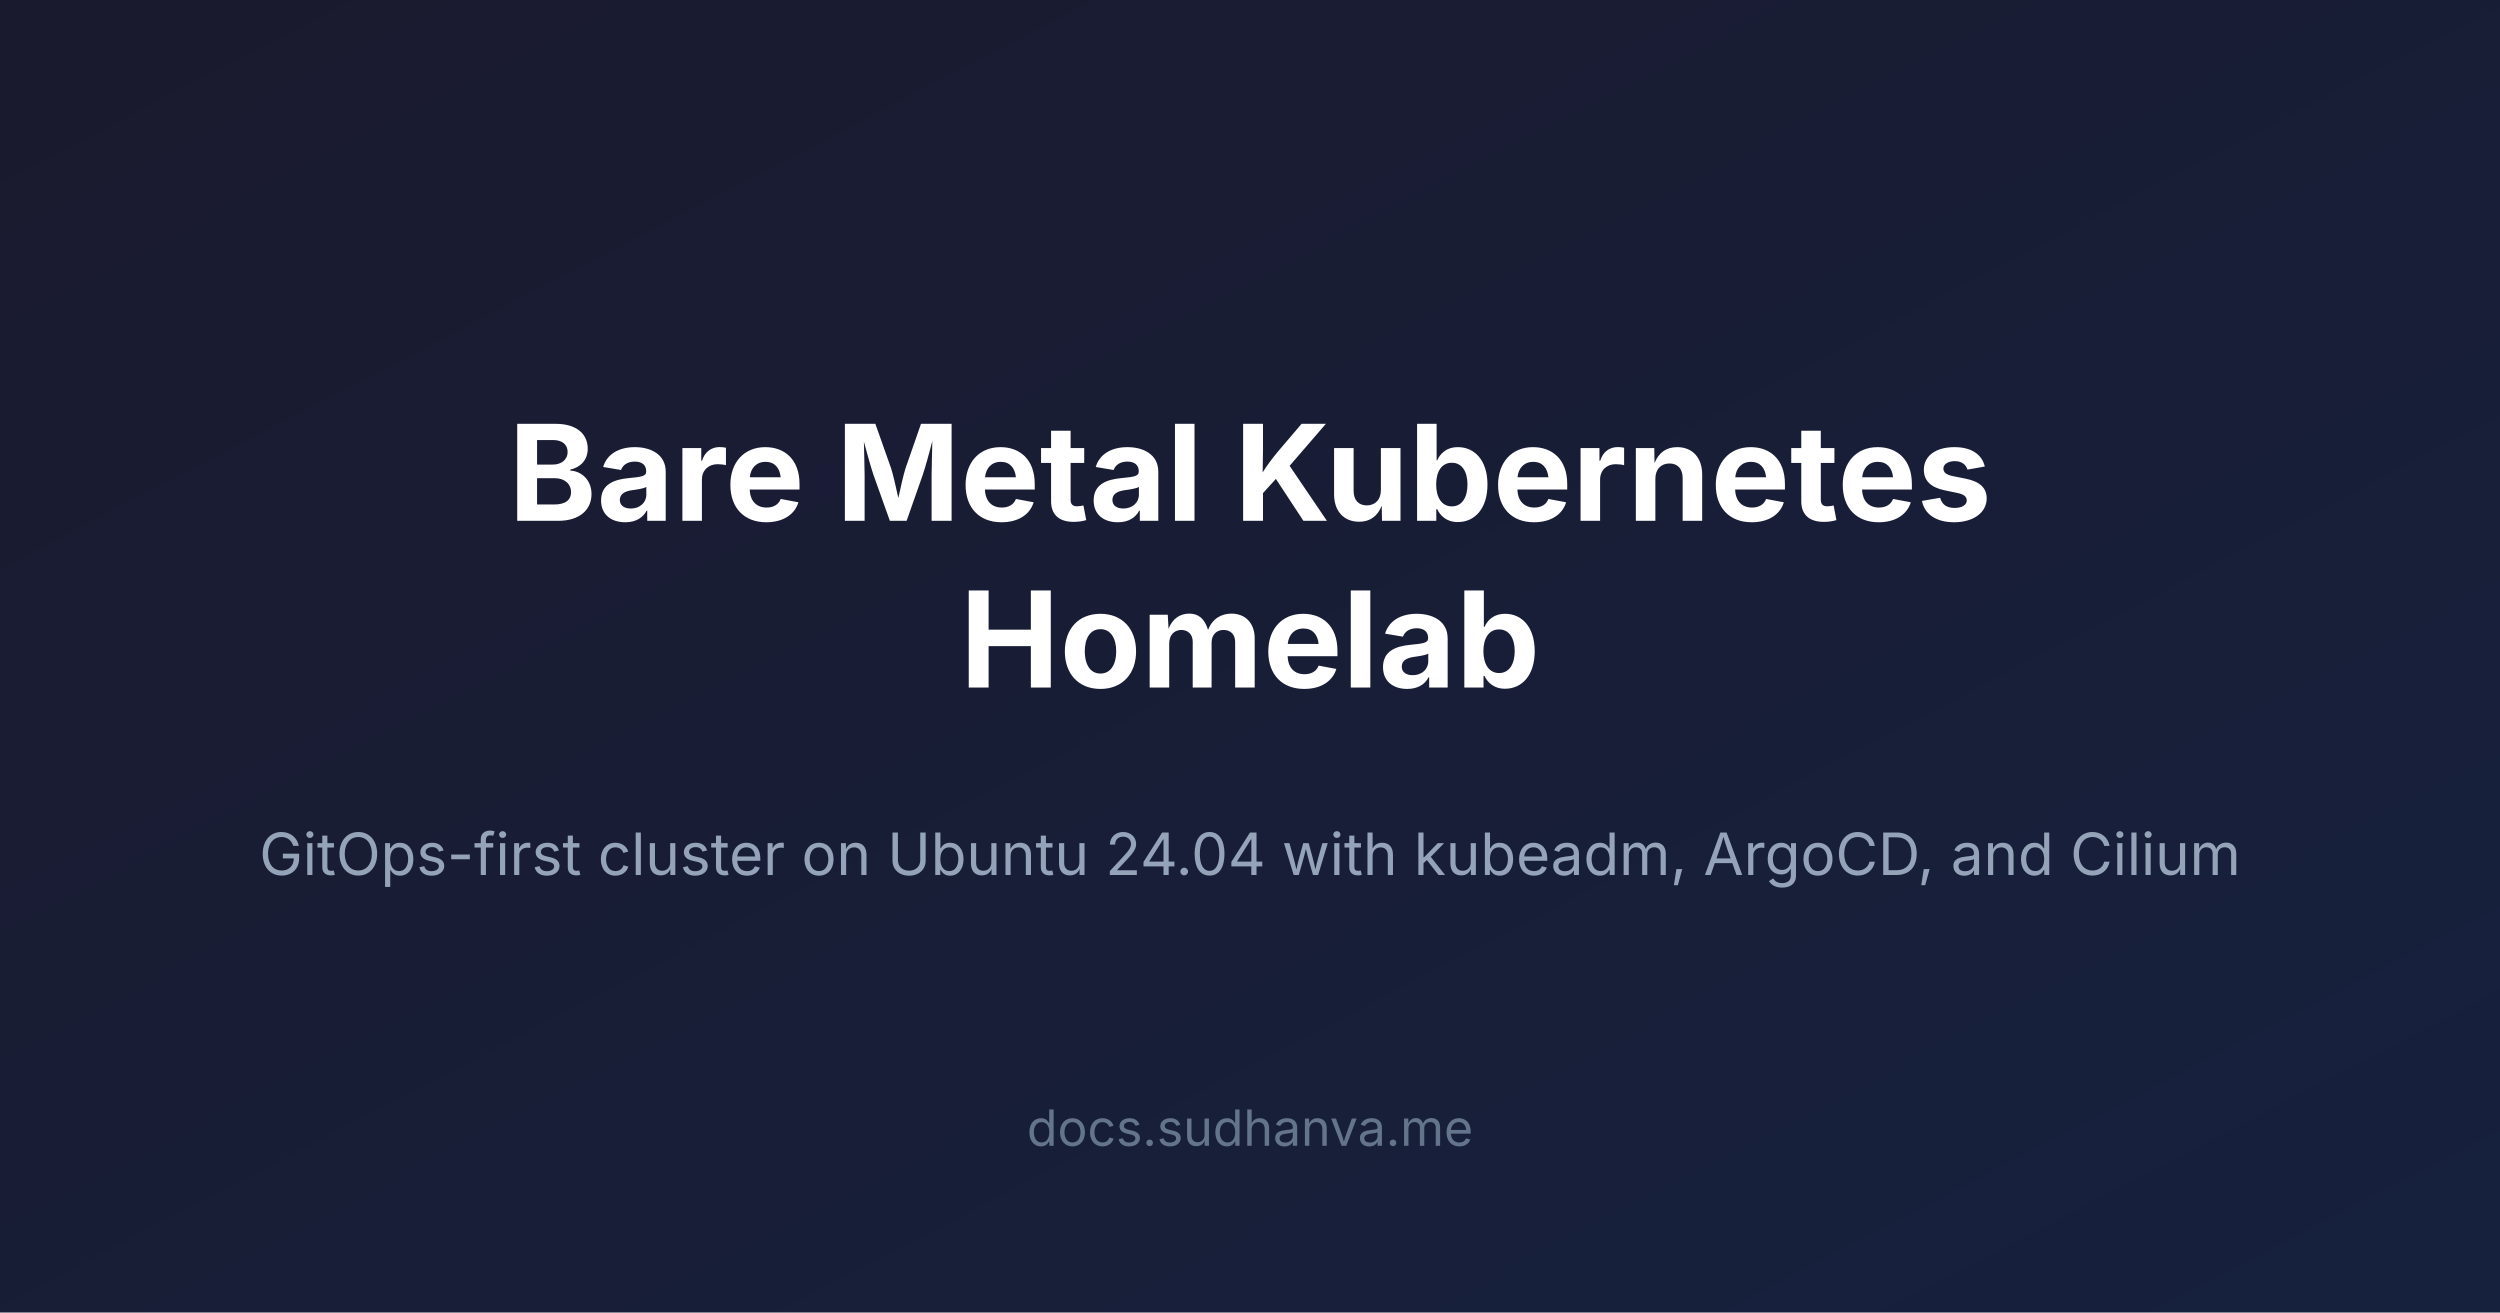
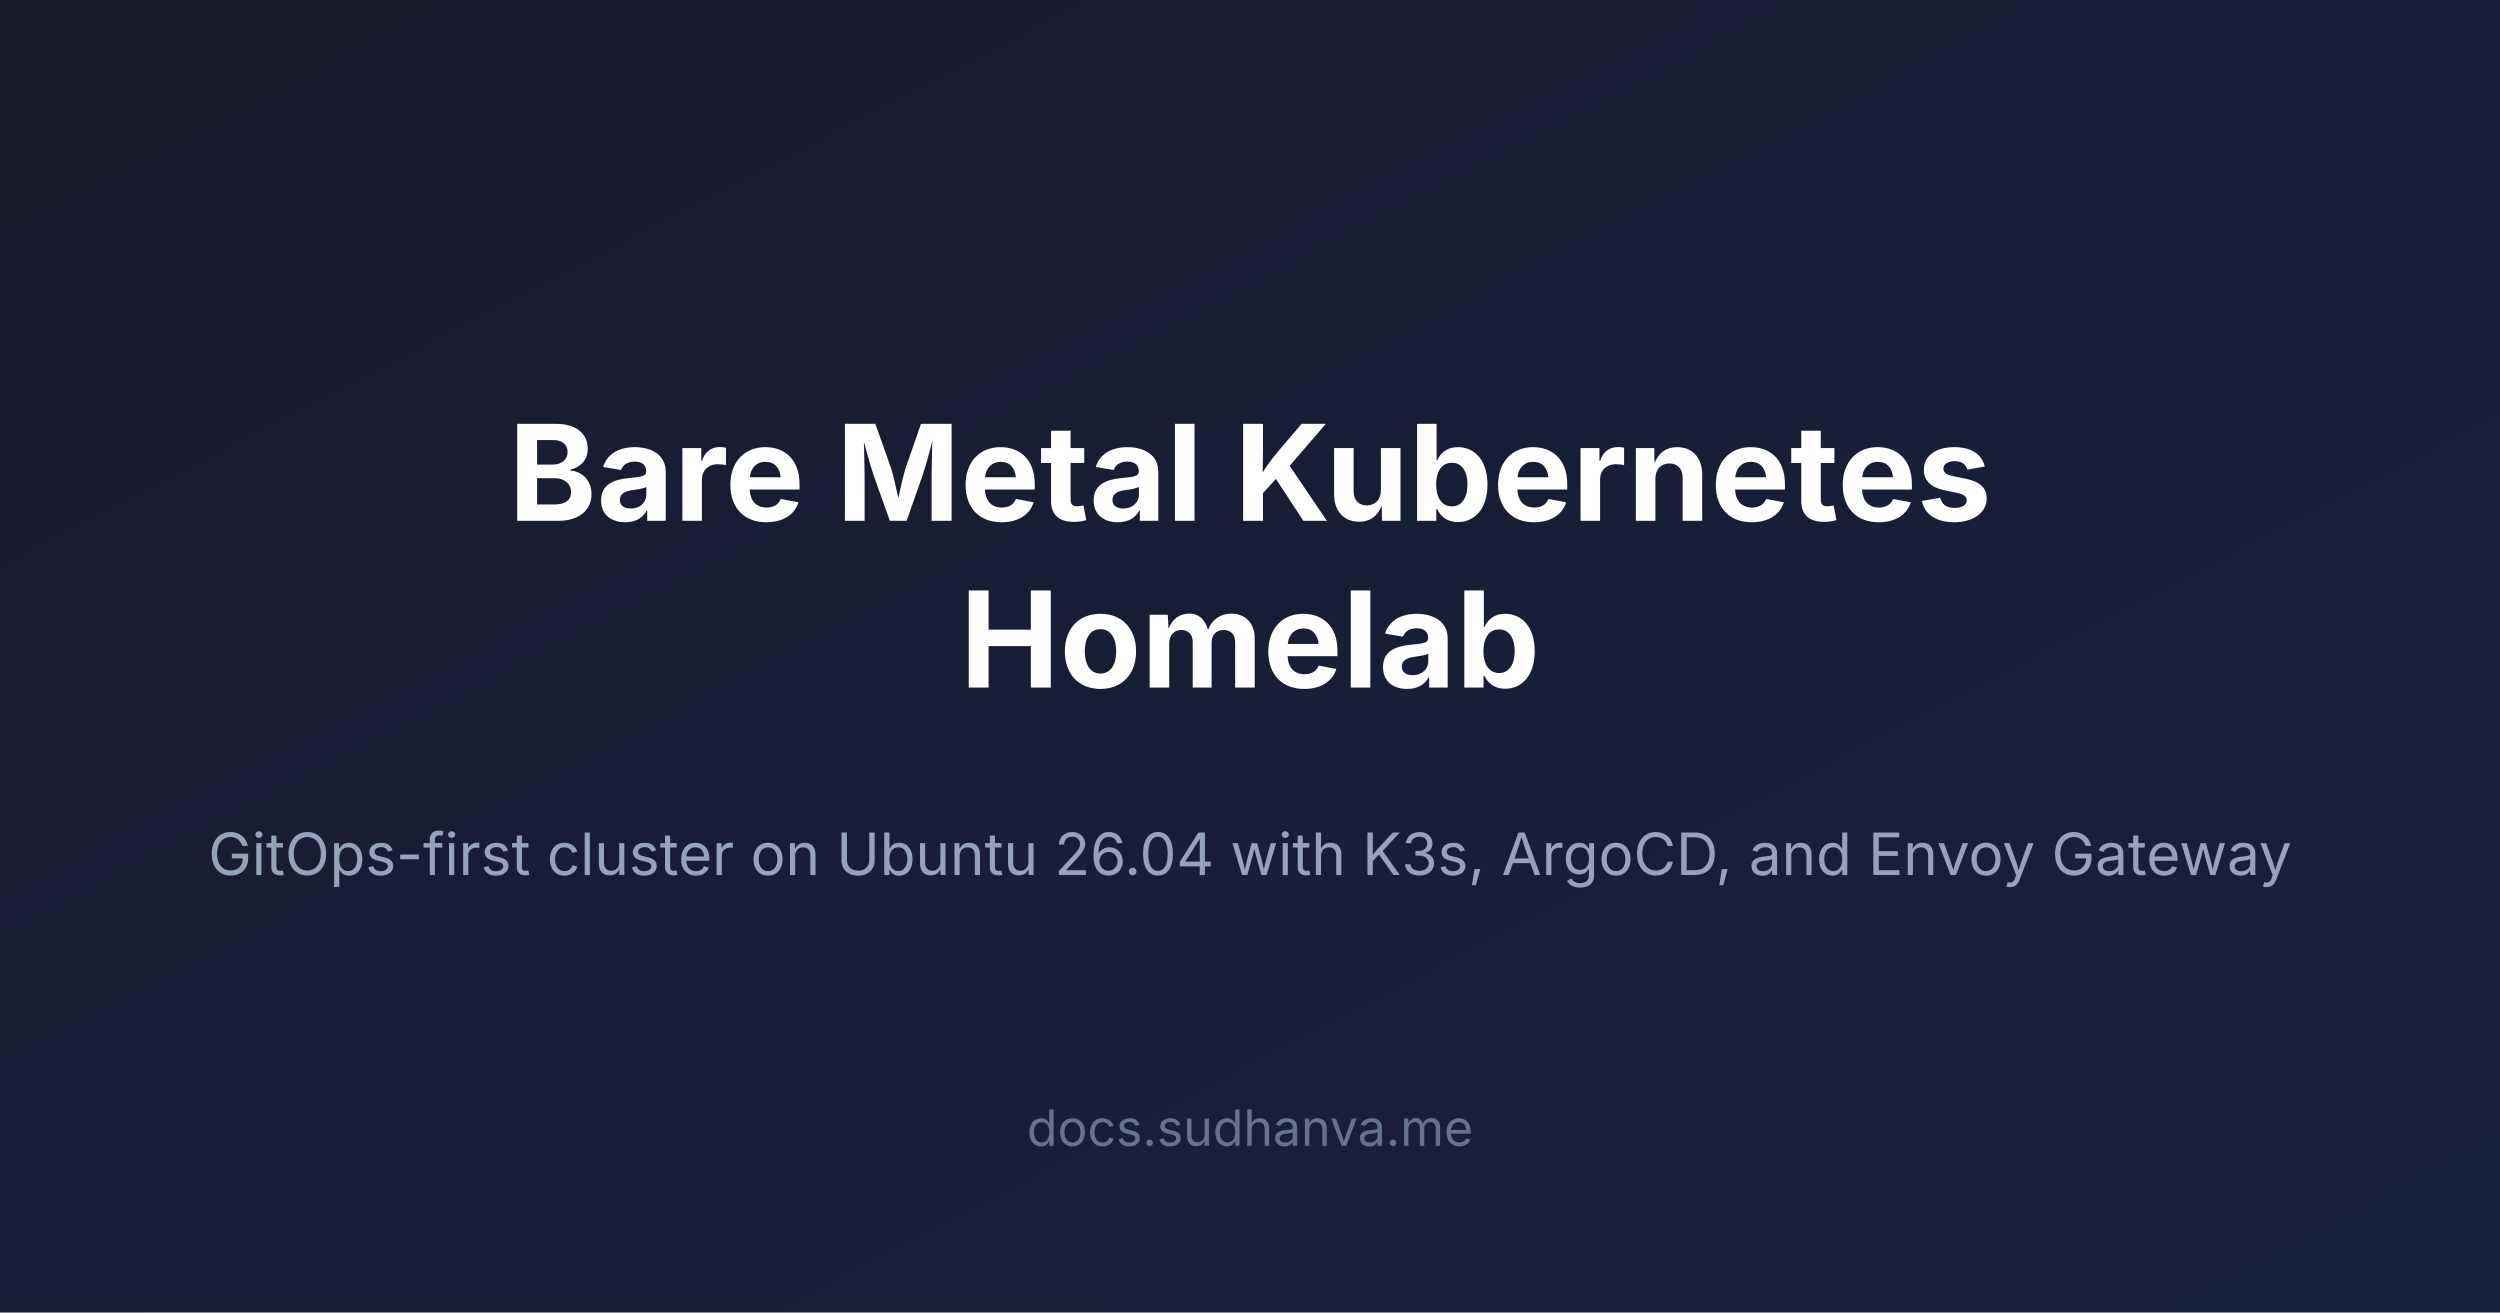
<svg xmlns="http://www.w3.org/2000/svg" width="1200" height="630" viewBox="0 0 1200 630">
  <defs>
    <linearGradient id="bg" x1="0%" y1="0%" x2="100%" y2="100%">
      <stop offset="0%" style="stop-color:#1a1a2e" />
      <stop offset="100%" style="stop-color:#16213e" />
    </linearGradient>
  </defs>
  <rect width="1200" height="630" fill="url(#bg)" />
  <text x="600" y="250" font-family="system-ui, -apple-system, sans-serif" font-size="64" font-weight="bold" fill="#ffffff" text-anchor="middle">Bare Metal Kubernetes</text>
  <text x="600" y="330" font-family="system-ui, -apple-system, sans-serif" font-size="64" font-weight="bold" fill="#ffffff" text-anchor="middle">Homelab</text>
-   <text x="600" y="420" font-family="system-ui, -apple-system, sans-serif" font-size="28" fill="#94a3b8" text-anchor="middle">GitOps-first cluster on Ubuntu 24.04 with kubeadm, ArgoCD, and Cilium</text>
+   <text x="600" y="420" font-family="system-ui, -apple-system, sans-serif" font-size="28" fill="#94a3b8" text-anchor="middle">GitOps-first cluster on Ubuntu 26.04 with K3s, ArgoCD, and Envoy Gateway</text>
  <text x="600" y="550" font-family="system-ui, -apple-system, sans-serif" font-size="24" fill="#64748b" text-anchor="middle">docs.sudhanva.me</text>
</svg>
